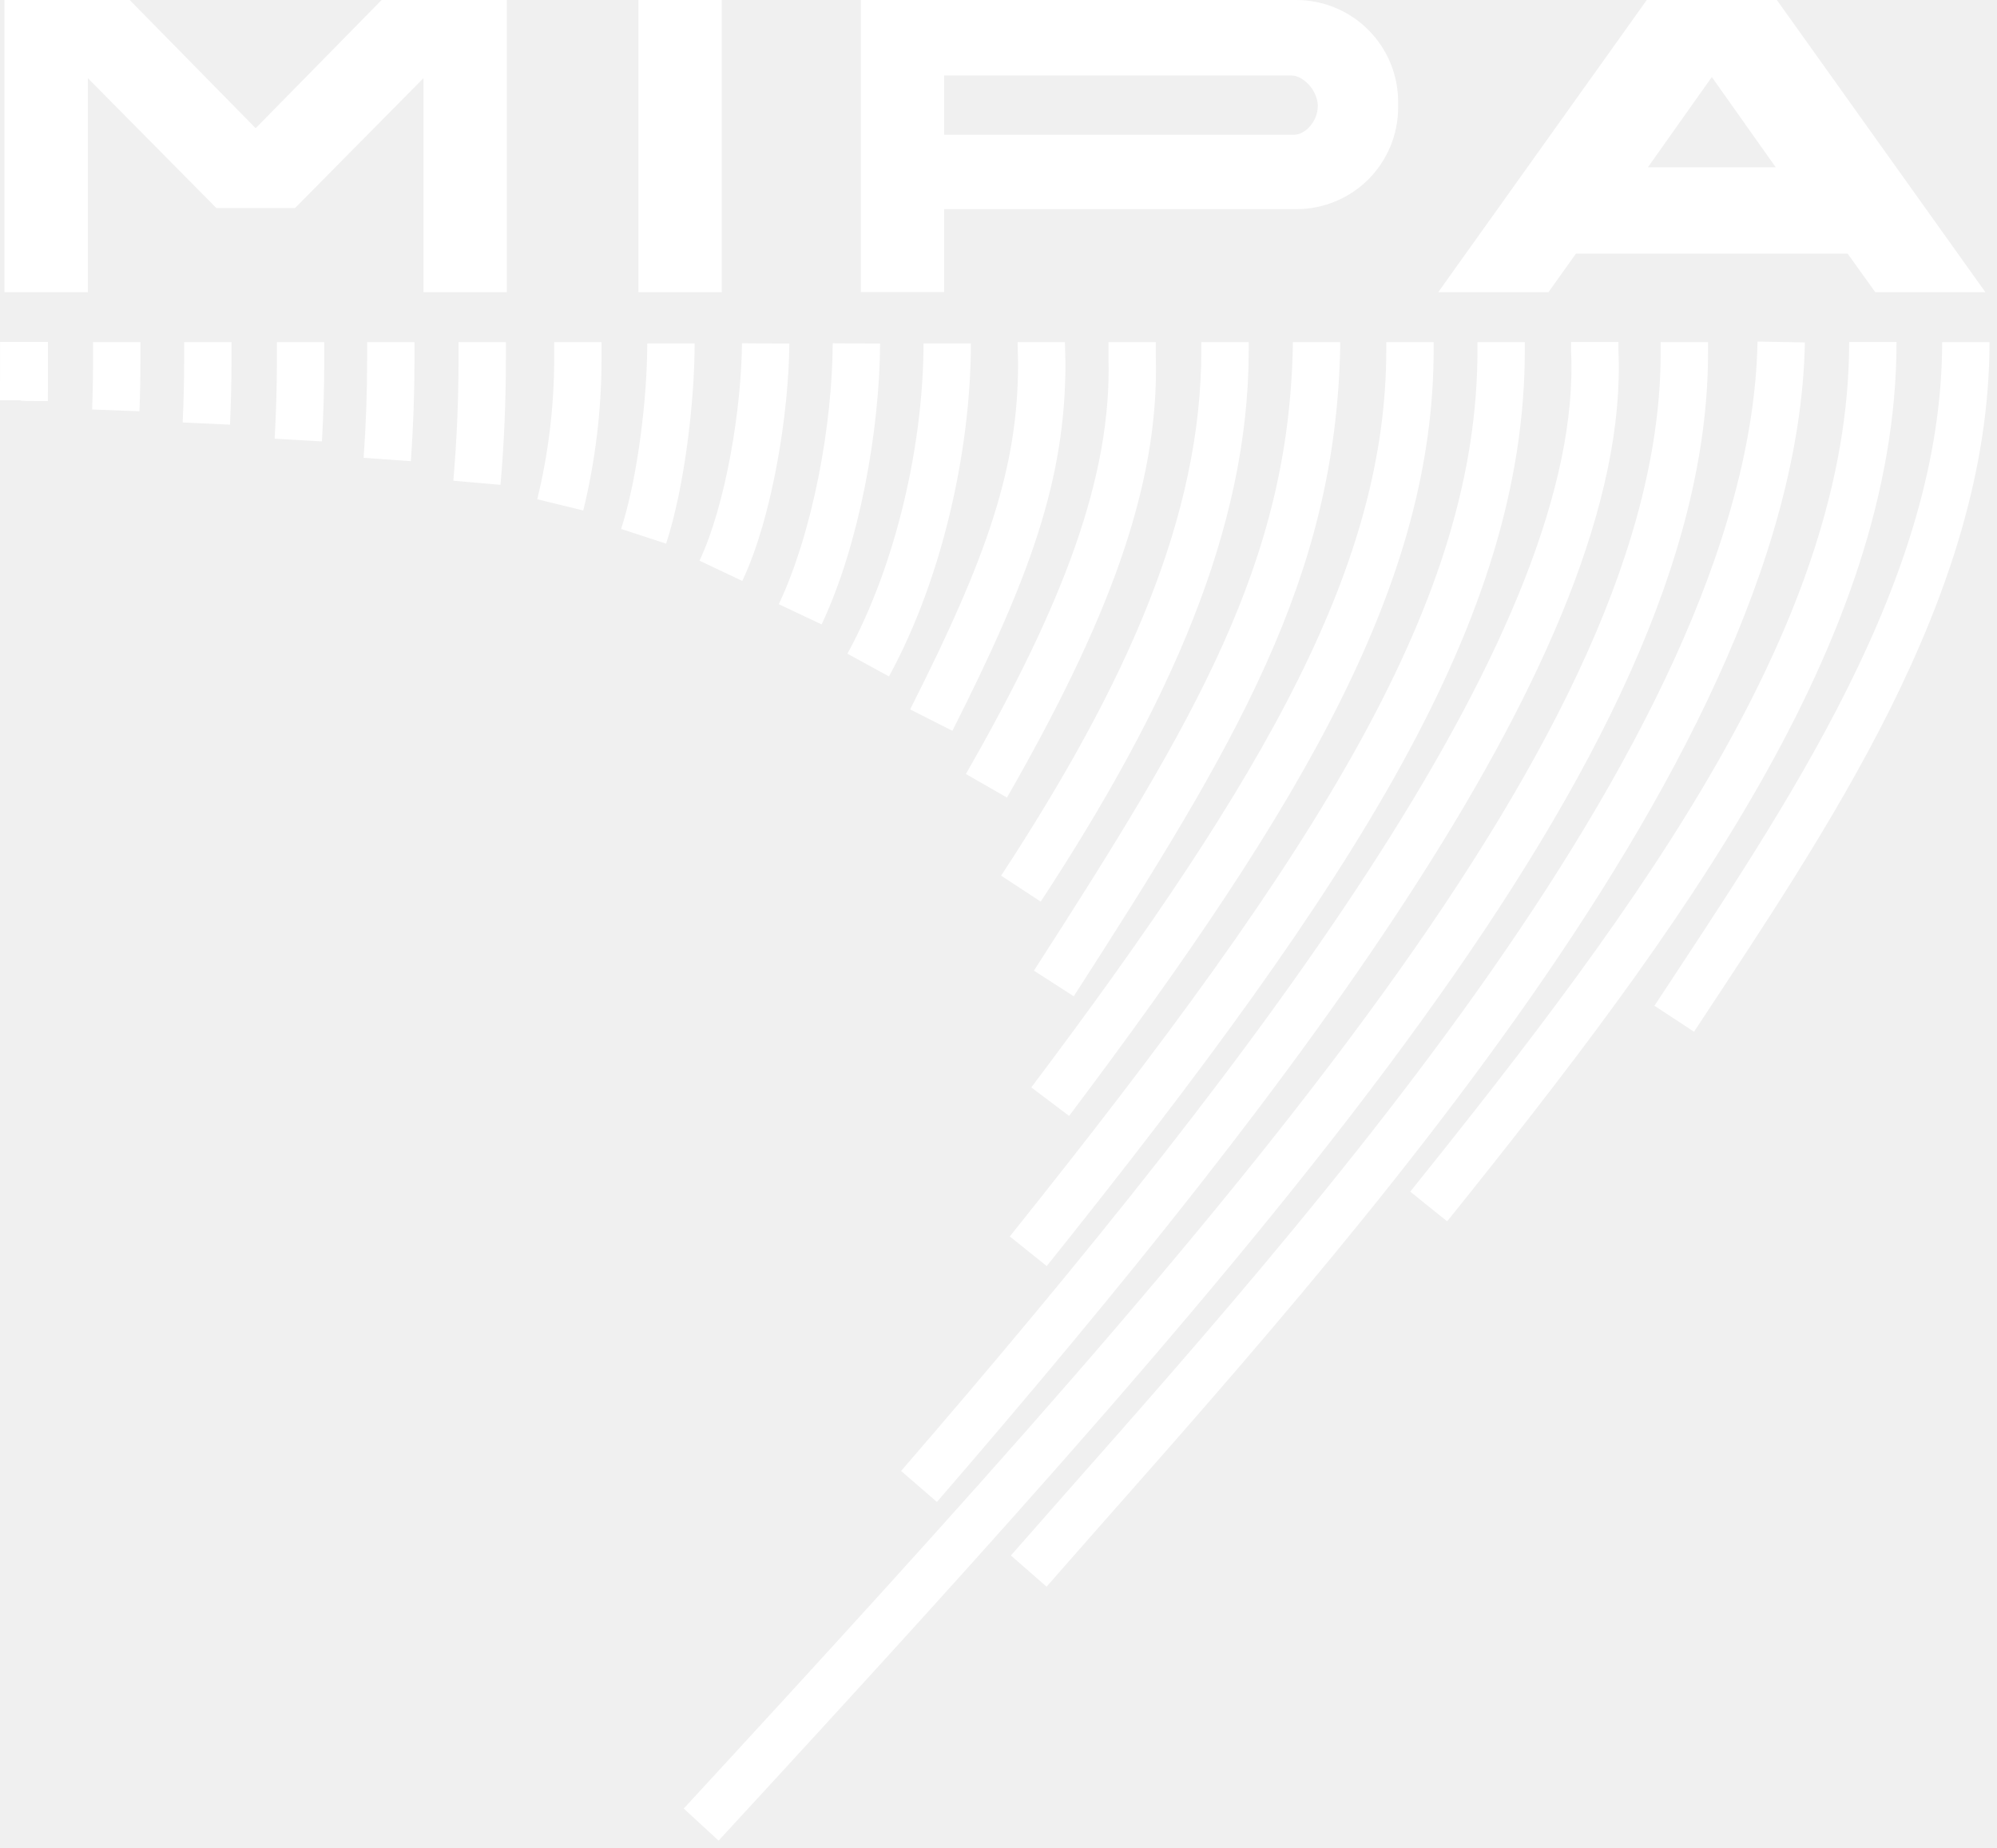
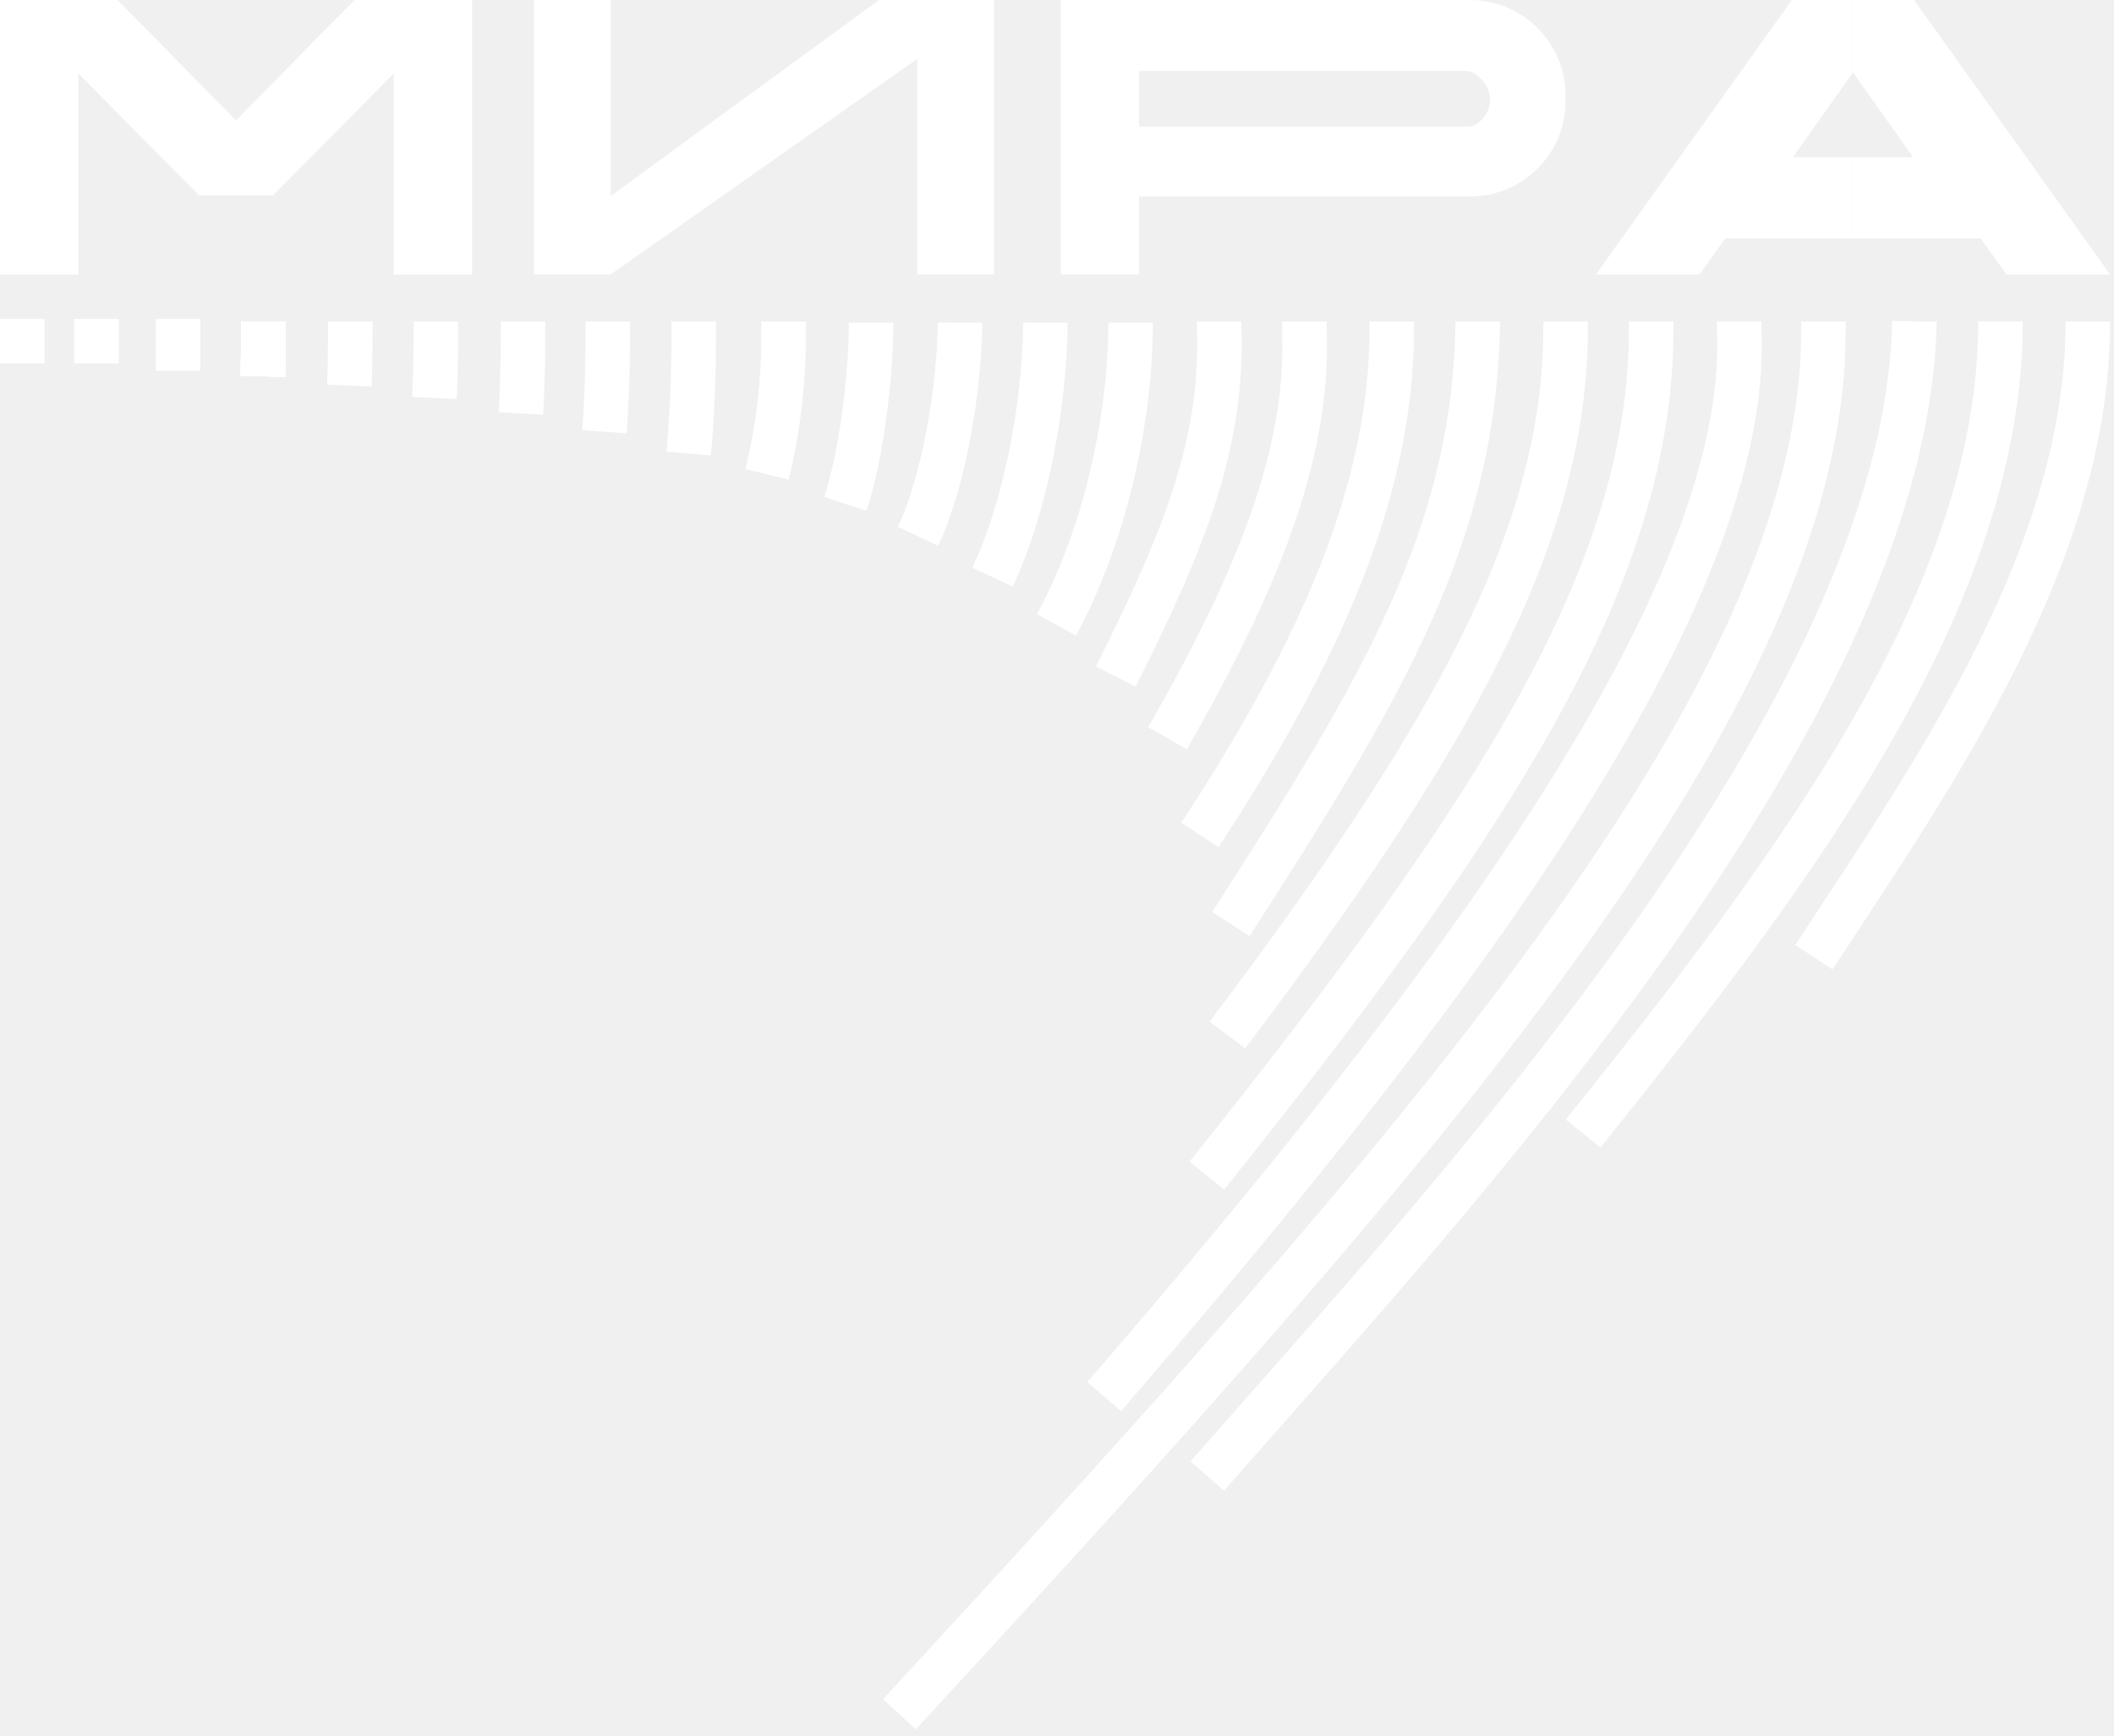
- <svg xmlns="http://www.w3.org/2000/svg" width="253" height="234" viewBox="0 0 253 234" fill="none">
-   <g clip-path="url(#clip0_815_275)">
-     <path fill-rule="evenodd" clip-rule="evenodd" d="M32.39 16.24L16.43 0H0.57V37.01H11.13V9.9L27.41 26.35H27.5H32.39H37.38L53.65 9.9V37.01H64.21V0H48.35L32.39 16.24Z" fill="white" />
-     <path d="M91.44 0H80.88V37.01H91.44V0Z" fill="white" />
-     <path d="M109.06 0V37H119.62V26.49H164.25C167.666 26.49 170.942 25.133 173.358 22.718C175.773 20.302 177.13 17.026 177.13 13.61V12.91C177.13 9.486 175.77 6.202 173.349 3.781C170.928 1.36 167.644 0 164.22 0H109.06ZM163.95 17.07H119.62V9.56H163.62C165.01 9.56 166.83 11.28 166.95 13.27V13.34C166.99 15.39 165.33 17.07 163.95 17.07Z" fill="white" />
-     <path d="M216.87 9.76L208.77 21.19H216.87V32.13H199.66L196.17 37.01H182.21L208.63 0H216.87V9.76Z" fill="white" />
-     <path d="M216.87 9.76L224.97 21.19H216.87V32.13H234.08L237.58 37.01H251.53L225.11 0H216.87V9.76Z" fill="white" />
-     <path d="M249.05 43.34C249.05 74.48 228.74 103.74 212.11 129.04" stroke="white" stroke-width="6" stroke-miterlimit="10" />
-     <path d="M181 152.82C210.74 115.82 237.27 79.82 237.27 43.32" stroke="white" stroke-width="6" stroke-miterlimit="10" />
-     <path d="M130.33 199C162.19 162.56 224.68 96.09 225.66 43.32" stroke="white" stroke-width="6" stroke-miterlimit="10" />
-     <path d="M213.39 43.34C213.39 43.8 213.39 44.27 213.39 44.73C213.39 93.95 159.24 154.73 88.83 231.11" stroke="white" stroke-width="6" stroke-miterlimit="10" />
-     <path d="M116.43 188.28C162.8 134.63 203.7 80.63 202.04 44.42C202.04 44.06 202.04 43.69 202.04 43.32" stroke="white" stroke-width="6" stroke-miterlimit="10" />
-     <path d="M190.18 43.34C190.18 43.69 190.18 44.03 190.18 44.34C190.18 77.12 169.64 109.34 130.27 158.49" stroke="white" stroke-width="6" stroke-miterlimit="10" />
-     <path d="M178.63 43.34C178.63 43.66 178.63 43.97 178.63 44.29C178.63 72.29 163.19 99.53 133.05 139.54" stroke="white" stroke-width="6" stroke-miterlimit="10" />
-     <path d="M166.79 43.34C166.79 43.54 166.79 43.74 166.79 43.94C166.22 72.3 153.99 92.78 133.51 124.57" stroke="white" stroke-width="6" stroke-miterlimit="10" />
-     <path d="M155.2 43.34C155.2 43.67 155.2 44 155.2 44.34C155.2 66.09 145.57 87.78 129.34 112.56" stroke="white" stroke-width="6" stroke-miterlimit="10" />
-     <path d="M143.43 43.34C143.43 43.95 143.43 44.56 143.43 45.17C143.9 61.08 137.43 77.81 124.97 99.53" stroke="white" stroke-width="6" stroke-miterlimit="10" />
-     <path d="M131.92 43.34C131.92 44.26 131.98 45.18 131.98 46.09C131.98 60.01 127.78 71.84 117.98 91.21" stroke="white" stroke-width="6" stroke-miterlimit="10" />
-     <path d="M120 43.5C120 56.38 116.55 72.24 109.99 84.24" stroke="white" stroke-width="6" stroke-miterlimit="10" />
-     <path d="M108.5 43.5C108.443 54.187 105.934 68.142 101.38 77.81" stroke="white" stroke-width="6" stroke-miterlimit="10" />
-     <path d="M97 43.5C96.946 51.897 94.925 64.711 91.33 72.3" stroke="white" stroke-width="6" stroke-miterlimit="10" />
-     <path d="M3 50.72C3.05 49.01 3.07 47.29 3.07 45.57C3.07 44.82 3.07 44.07 3.07 43.32" stroke="white" stroke-width="6" stroke-miterlimit="10" />
-     <path d="M85 43.5C85.008 50.605 83.747 61.176 81.54 67.93" stroke="white" stroke-width="6" stroke-miterlimit="10" />
-     <path d="M73.21 43.34C73.21 44.06 73.21 44.78 73.21 45.5C73.204 51.717 72.455 57.911 70.98 63.95" stroke="white" stroke-width="6" stroke-miterlimit="10" />
-     <path d="M3 50.72C3.05 49.01 3.07 47.29 3.07 45.57C3.07 44.82 3.07 44.07 3.07 43.32" stroke="white" stroke-width="6" stroke-miterlimit="10" />
-     <path d="M3 50.72C3.05 49.01 3.07 47.29 3.07 45.57C3.07 44.82 3.07 44.07 3.07 43.32" stroke="white" stroke-width="6" stroke-miterlimit="10" />
-     <path d="M61.09 43.34C61.09 44.09 61.09 44.84 61.09 45.59C61.09 50.83 60.867 56.017 60.42 61.15" stroke="white" stroke-width="6" stroke-miterlimit="10" />
-     <path d="M49.51 43.34C49.51 44.09 49.51 44.84 49.51 45.59C49.51 49.83 49.36 54.033 49.06 58.2" stroke="white" stroke-width="6" stroke-miterlimit="10" />
-     <path d="M3 50.72C3.05 49.01 3.07 47.29 3.07 45.57C3.07 44.82 3.07 44.07 3.07 43.32" stroke="white" stroke-width="6" stroke-miterlimit="10" />
-     <path d="M3 50.72C3.05 49.01 3.07 47.29 3.07 45.57C3.07 44.82 3.07 44.07 3.07 43.32" stroke="white" stroke-width="6" stroke-miterlimit="10" />
-     <path d="M38.08 43.34C38.08 44.09 38.08 44.84 38.08 45.59C38.08 49.003 37.983 52.387 37.79 55.74" stroke="white" stroke-width="6" stroke-miterlimit="10" />
-     <path d="M26.33 43.34C26.33 44.09 26.33 44.84 26.33 45.59C26.33 48.257 26.267 50.943 26.14 53.65" stroke="white" stroke-width="6" stroke-miterlimit="10" />
-     <path d="M3 50.72C3.05 49.01 3.07 47.29 3.07 45.57C3.07 44.82 3.07 44.07 3.07 43.32" stroke="white" stroke-width="6" stroke-miterlimit="10" />
-     <path d="M3 50.72C3.05 49.01 3.07 47.29 3.07 45.57C3.07 44.82 3.07 44.07 3.07 43.32" stroke="white" stroke-width="6" stroke-miterlimit="10" />
-     <path d="M14.79 43.34C14.79 44.09 14.79 44.84 14.79 45.59C14.79 47.73 14.75 49.86 14.67 51.98" stroke="white" stroke-width="6" stroke-miterlimit="10" />
-     <path d="M122.2 180.9H122.19" stroke="white" stroke-width="6" stroke-miterlimit="10" />
-   </g>
-   <defs>
-     <clipPath id="clip0_815_275">
-       <rect width="252.05" height="233.12" fill="white" />
-     </clipPath>
-   </defs>
+ <svg xmlns="http://www.w3.org/2000/svg" width="285" height="234" viewBox="0 0 285 234" fill="none">
+   <path fill-rule="evenodd" clip-rule="evenodd" d="M31.82 16.24L15.86 0H0V37.01H10.56V9.9L26.84 26.35H26.93H31.82H36.81L53.08 9.9V37.01H63.64V0H47.78L31.82 16.24Z" fill="white" />
+   <path d="M143 0V37H153.56V26.49H198.19C201.606 26.49 204.882 25.133 207.298 22.718C209.713 20.302 211.07 17.026 211.07 13.61V12.91C211.07 9.486 209.71 6.202 207.289 3.781C204.868 1.36 201.584 0 198.16 0H143ZM197.89 17.07H153.56V9.56H197.56C198.95 9.56 200.77 11.28 200.89 13.27V13.34C200.93 15.39 199.27 17.07 197.89 17.07Z" fill="white" />
+   <path d="M249.81 9.76L241.71 21.19H249.81V32.13H232.6L229.11 37.01H215.15L241.57 0H249.81V9.76Z" fill="white" />
+   <path d="M249.81 9.76L257.91 21.19H249.81V32.13H267.02L270.52 37.01H284.47L258.05 0H249.81V9.76Z" fill="white" />
+   <path d="M281.48 43.34C281.48 74.48 261.17 103.74 244.54 129.04" stroke="white" stroke-width="6" stroke-miterlimit="10" />
+   <path d="M213.43 152.82C243.17 115.82 269.7 79.82 269.7 43.32" stroke="white" stroke-width="6" stroke-miterlimit="10" />
+   <path d="M162.76 199C194.62 162.56 257.11 96.09 258.09 43.32" stroke="white" stroke-width="6" stroke-miterlimit="10" />
+   <path d="M245.82 43.34C245.82 43.8 245.82 44.27 245.82 44.73C245.82 93.95 191.67 154.73 121.26 231.11" stroke="white" stroke-width="6" stroke-miterlimit="10" />
+   <path d="M148.86 188.28C195.23 134.63 236.13 80.63 234.47 44.42C234.47 44.06 234.47 43.69 234.47 43.32" stroke="white" stroke-width="6" stroke-miterlimit="10" />
+   <path d="M222.61 43.34C222.61 43.69 222.61 44.03 222.61 44.34C222.61 77.12 202.07 109.34 162.7 158.49" stroke="white" stroke-width="6" stroke-miterlimit="10" />
+   <path d="M211.06 43.34C211.06 43.66 211.06 43.97 211.06 44.29C211.06 72.29 195.62 99.53 165.48 139.54" stroke="white" stroke-width="6" stroke-miterlimit="10" />
+   <path d="M199.22 43.34C199.22 43.54 199.22 43.74 199.22 43.94C198.65 72.3 186.42 92.78 165.94 124.57" stroke="white" stroke-width="6" stroke-miterlimit="10" />
+   <path d="M187.63 43.34C187.63 43.67 187.63 44 187.63 44.34C187.63 66.09 178 87.78 161.77 112.56" stroke="white" stroke-width="6" stroke-miterlimit="10" />
+   <path d="M175.86 43.34C175.86 43.95 175.86 44.56 175.86 45.17C176.33 61.08 169.86 77.81 157.4 99.53" stroke="white" stroke-width="6" stroke-miterlimit="10" />
+   <path d="M164.35 43.34C164.35 44.26 164.41 45.18 164.41 46.09C164.41 60.01 160.21 71.84 150.41 91.21" stroke="white" stroke-width="6" stroke-miterlimit="10" />
+   <path d="M152.43 43.5C152.43 56.38 148.98 72.24 142.42 84.24" stroke="white" stroke-width="6" stroke-miterlimit="10" />
+   <path d="M140.93 43.5C140.873 54.187 138.364 68.142 133.81 77.81" stroke="white" stroke-width="6" stroke-miterlimit="10" />
+   <path d="M129.43 43.5C129.376 51.897 127.355 64.711 123.76 72.3" stroke="white" stroke-width="6" stroke-miterlimit="10" />
+   <path d="M35.43 50.72C35.48 49.01 35.5 47.29 35.5 45.57C35.5 44.82 35.5 44.07 35.5 43.32" stroke="white" stroke-width="6" stroke-miterlimit="10" />
+   <path d="M117.43 43.5C117.438 50.605 116.177 61.176 113.97 67.93" stroke="white" stroke-width="6" stroke-miterlimit="10" />
+   <path d="M105.64 43.34C105.64 44.06 105.64 44.78 105.64 45.5C105.634 51.717 104.885 57.911 103.41 63.95" stroke="white" stroke-width="6" stroke-miterlimit="10" />
+   <path d="M35.43 50.72C35.48 49.01 35.5 47.29 35.5 45.57C35.5 44.82 35.5 44.07 35.5 43.32" stroke="white" stroke-width="6" stroke-miterlimit="10" />
+   <path d="M35.43 50.72C35.48 49.01 35.5 47.29 35.5 45.57C35.5 44.82 35.5 44.07 35.5 43.32" stroke="white" stroke-width="6" stroke-miterlimit="10" />
+   <path d="M93.52 43.34C93.52 44.09 93.52 44.84 93.52 45.59C93.52 50.83 93.297 56.017 92.85 61.15" stroke="white" stroke-width="6" stroke-miterlimit="10" />
+   <path d="M81.94 43.34C81.94 44.09 81.94 44.84 81.94 45.59C81.94 49.83 81.79 54.033 81.49 58.2" stroke="white" stroke-width="6" stroke-miterlimit="10" />
+   <path d="M35.43 50.72C35.48 49.01 35.5 47.29 35.5 45.57C35.5 44.82 35.5 44.07 35.5 43.32" stroke="white" stroke-width="6" stroke-miterlimit="10" />
+   <path d="M35.43 50.72C35.48 49.01 35.5 47.29 35.5 45.57C35.5 44.82 35.5 44.07 35.5 43.32" stroke="white" stroke-width="6" stroke-miterlimit="10" />
+   <path d="M70.51 43.34C70.51 44.09 70.51 44.84 70.51 45.59C70.51 49.003 70.413 52.387 70.22 55.74" stroke="white" stroke-width="6" stroke-miterlimit="10" />
+   <path d="M58.76 43.34C58.76 44.09 58.76 44.84 58.76 45.59C58.76 48.257 58.697 50.943 58.57 53.65" stroke="white" stroke-width="6" stroke-miterlimit="10" />
+   <path d="M35.43 50.72C35.48 49.01 35.5 47.29 35.5 45.57C35.5 44.82 35.5 44.07 35.5 43.32" stroke="white" stroke-width="6" stroke-miterlimit="10" />
+   <path d="M24 50C24 48.382 24 46.755 24 45.128C24 44.419 24 43.709 24 43" stroke="white" stroke-width="6" stroke-miterlimit="10" />
+   <path d="M13 49C13 47.614 13 46.219 13 44.824C13 44.216 13 43.608 13 43" stroke="white" stroke-width="6" stroke-miterlimit="10" />
+   <path d="M3 49C3 47.614 3 46.219 3 44.824C3 44.216 3 43.608 3 43" stroke="white" stroke-width="6" stroke-miterlimit="10" />
+   <path d="M47.22 43.34C47.22 44.09 47.22 44.84 47.22 45.59C47.22 47.73 47.18 49.86 47.1 51.98" stroke="white" stroke-width="6" stroke-miterlimit="10" />
+   <path d="M154.63 180.9H154.62" stroke="white" stroke-width="6" stroke-miterlimit="10" />
+   <path d="M72 37V0H82.333V26.429L118.5 0H134V37H123.667V7.929L82.333 37H72Z" fill="white" />
</svg>
